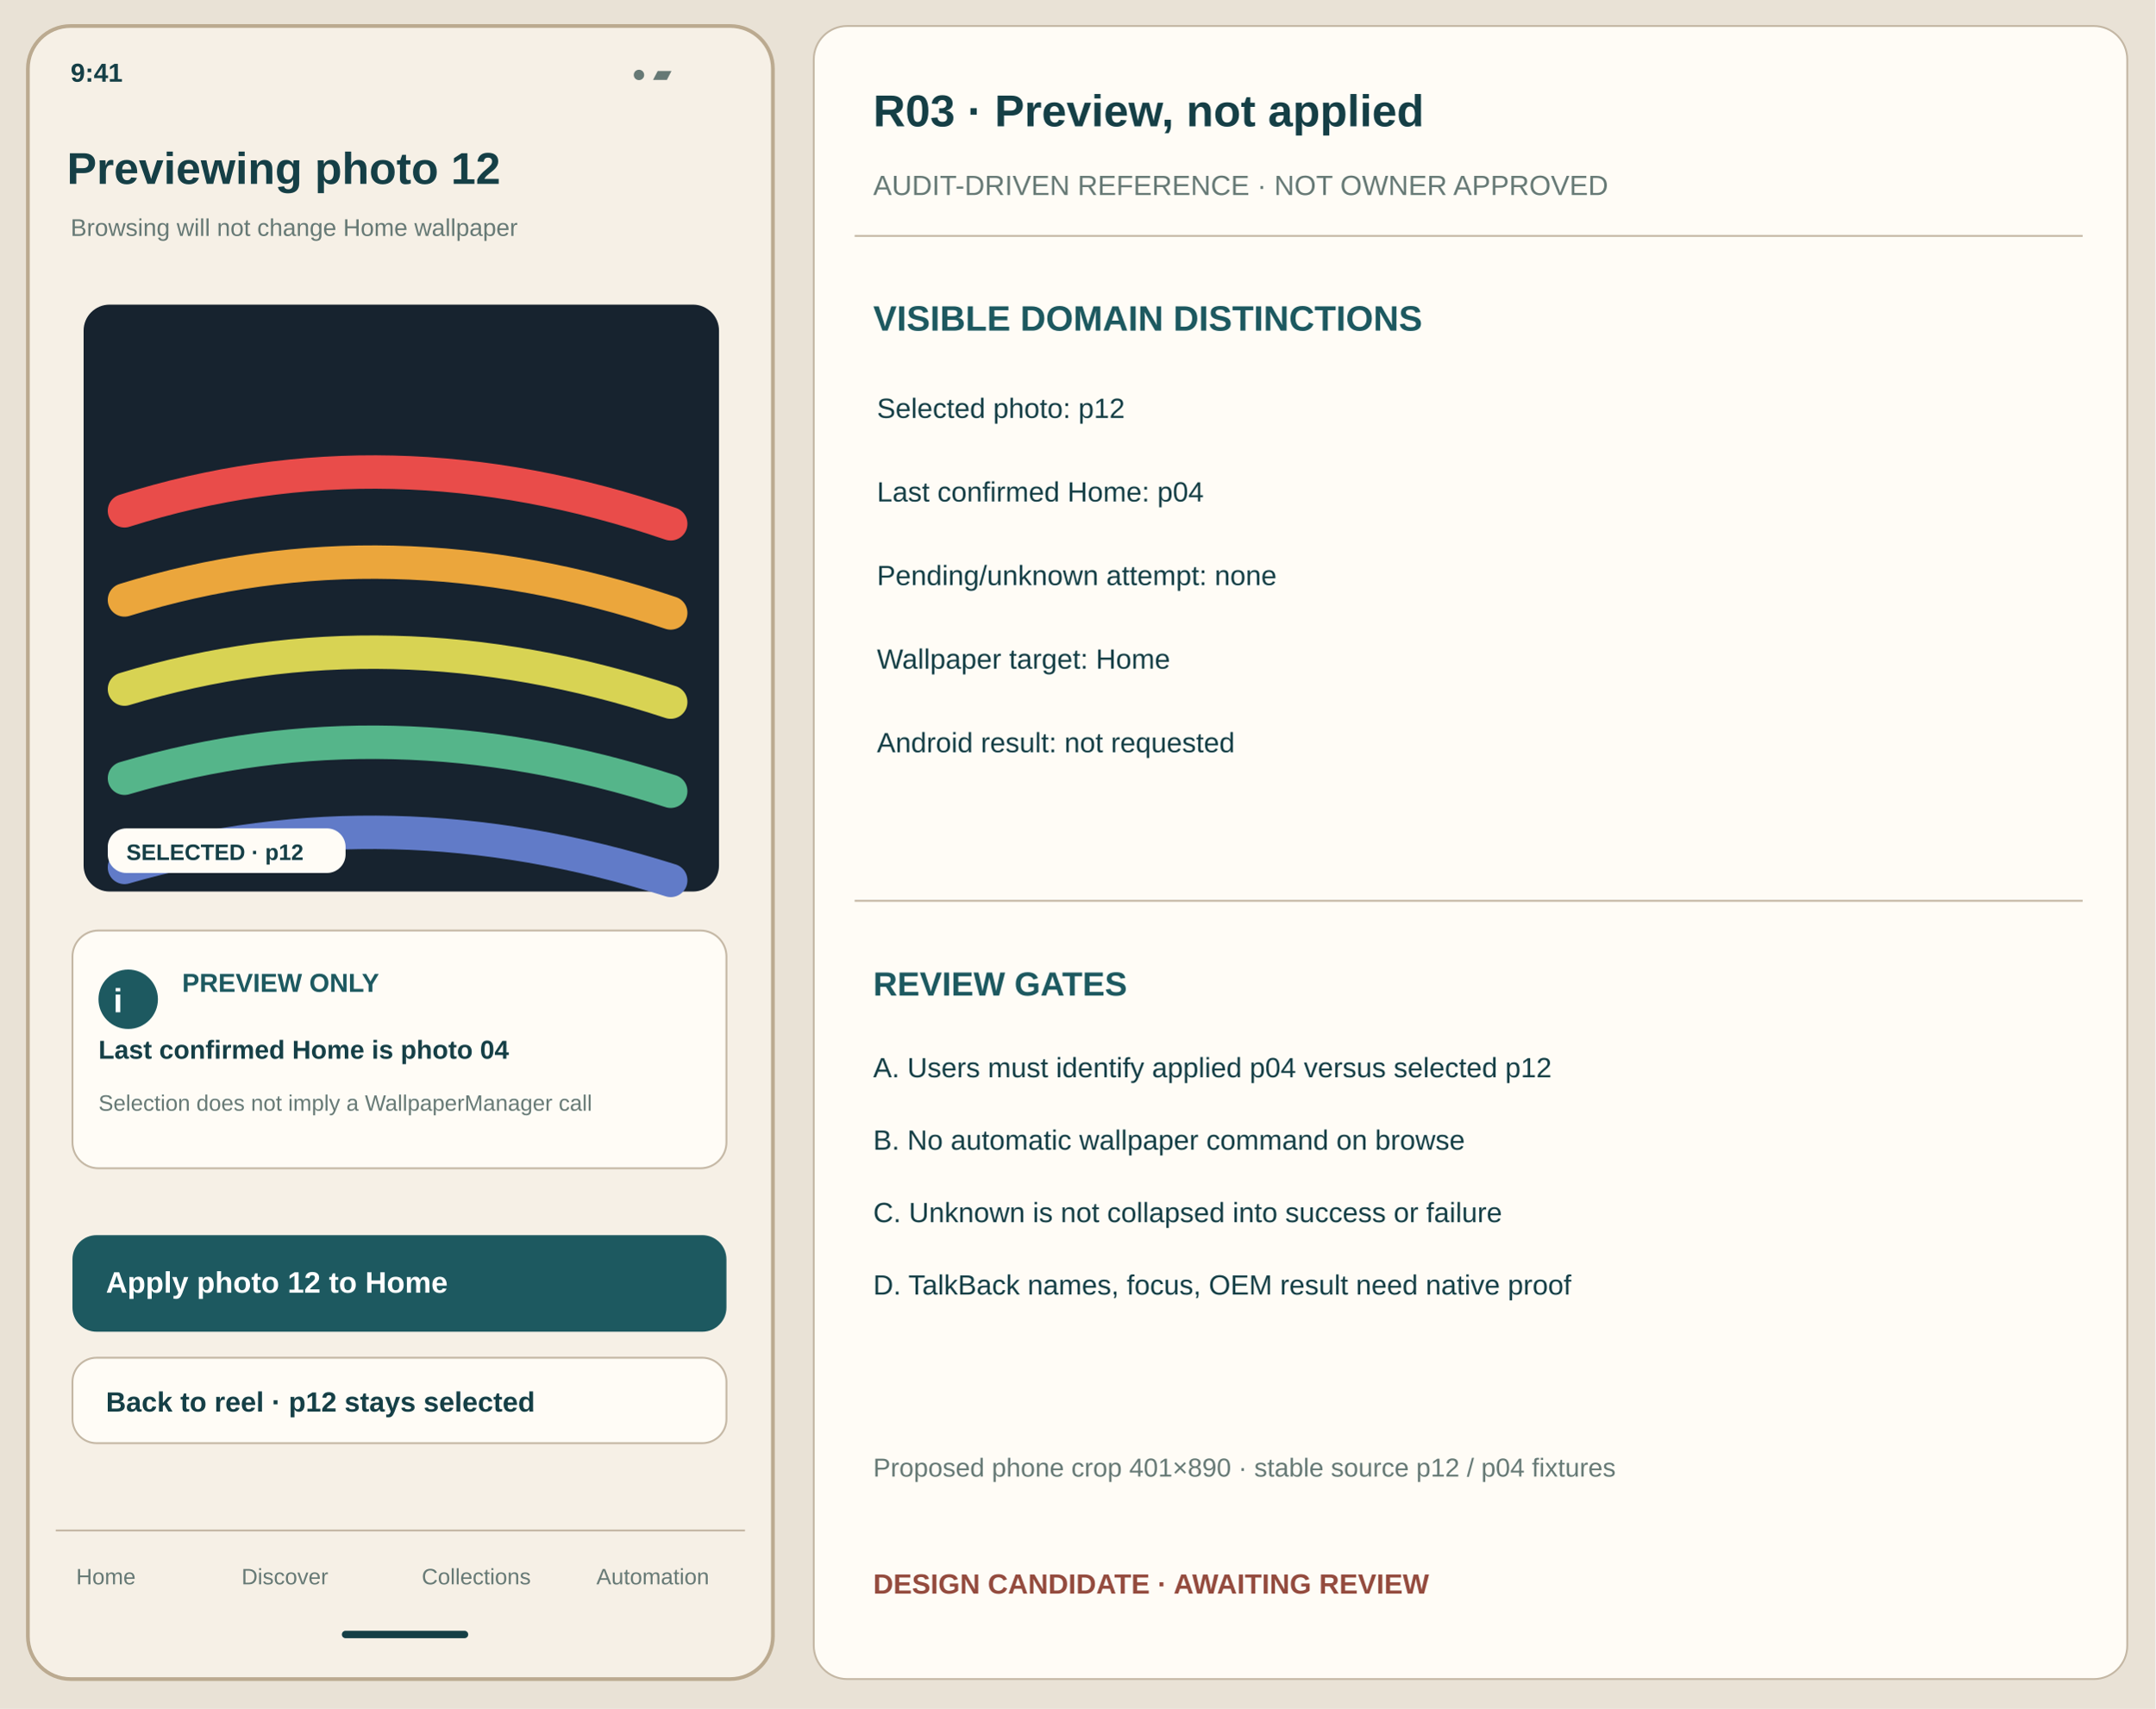
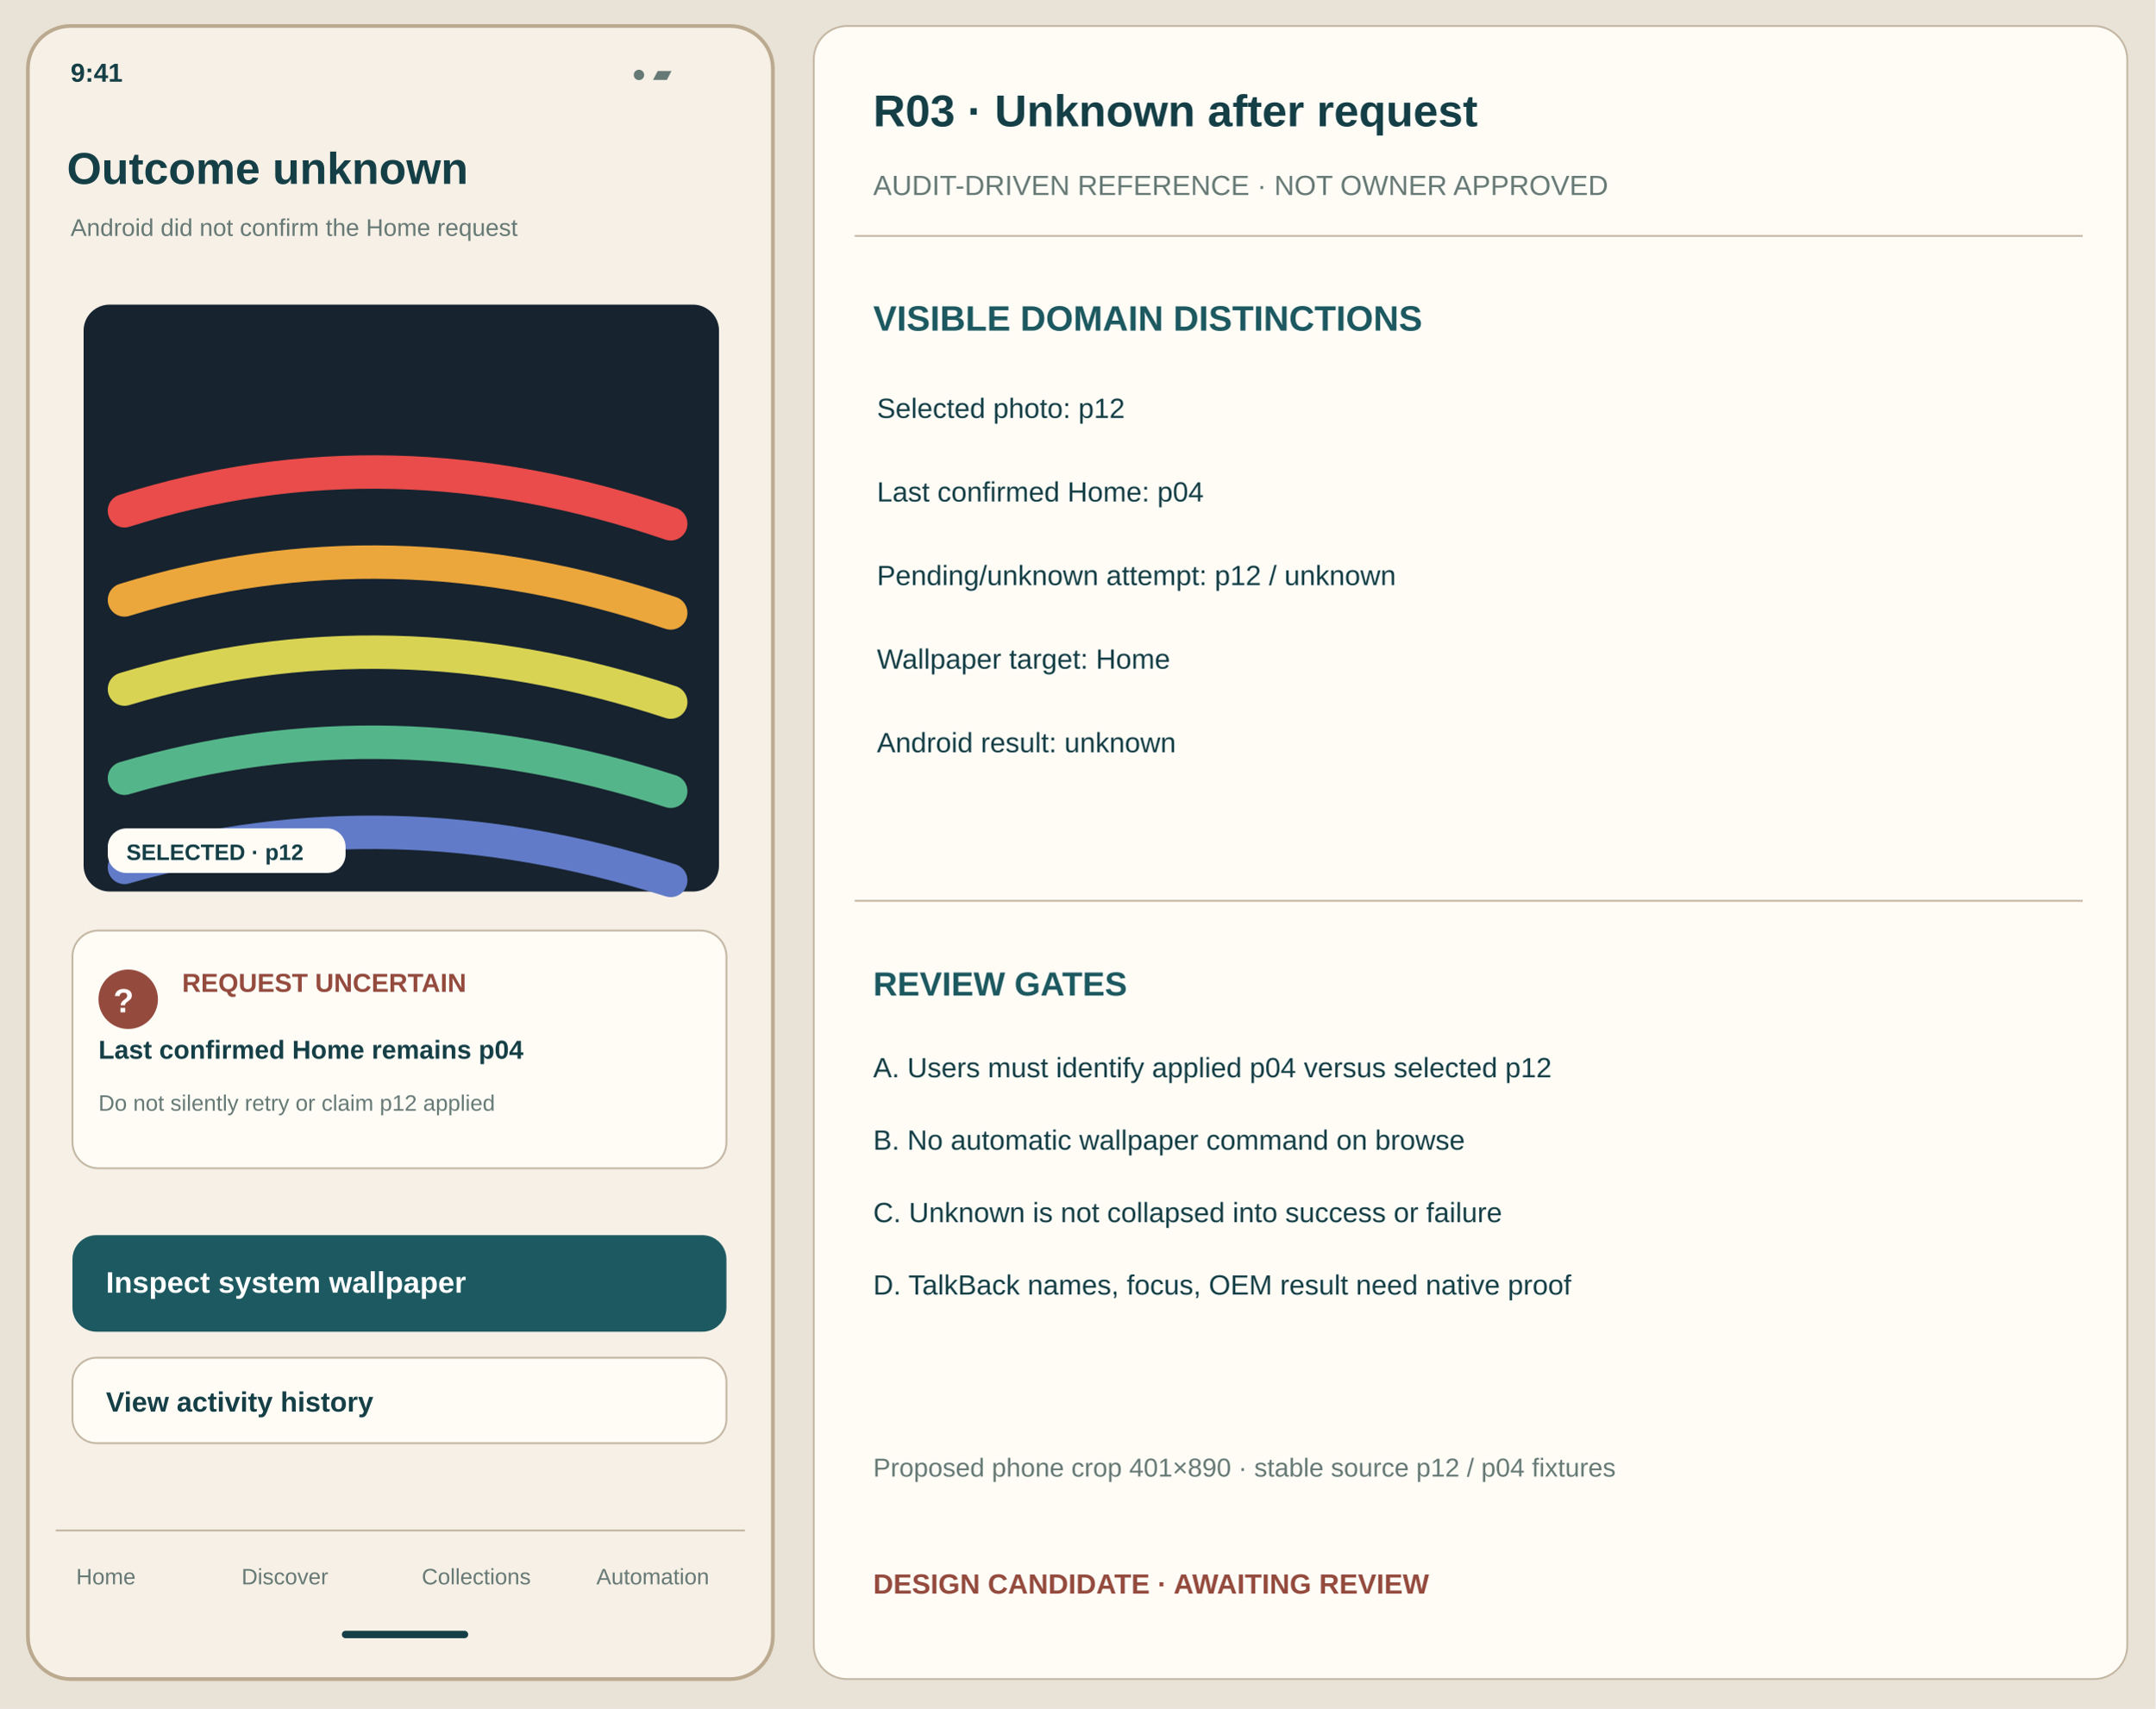
<svg xmlns="http://www.w3.org/2000/svg" width="1160" height="920" viewBox="0 0 1160 920" role="img" aria-label="Glimpse R03 proposed unknown-after-request wallpaper truth state">
  <rect width="1160" height="920" fill="#E9E2D6" />
  <rect x="15" y="14" width="401" height="890" rx="23" fill="#F6F0E6" stroke="#BBAA90" stroke-width="2" />
  <text x="38" y="44" font-family="Arial,sans-serif" font-size="14" fill="#153F46" font-weight="700">9:41</text>
  <text x="340" y="44" font-family="Arial,sans-serif" font-size="13" fill="#667975">● ▰</text>
-   <text x="36" y="99" font-family="Arial,sans-serif" font-size="24" font-weight="700" fill="#153F46">Previewing photo 12</text>
-   <text x="38" y="127" font-family="Arial,sans-serif" font-size="13" fill="#667975">Browsing will not change Home wallpaper</text>
+   <text x="36" y="99" font-family="Arial,sans-serif" font-size="24" font-weight="700" fill="#153F46">Outcome unknown</text>
+   <text x="38" y="127" font-family="Arial,sans-serif" font-size="13" fill="#667975">Android did not confirm the Home request</text>
  <rect x="45" y="164" width="342" height="316" rx="14" fill="#17232F" />
  <path d="M67 275 Q209 230 361 282" stroke="#E94C4A" stroke-width="18" fill="none" stroke-linecap="round" />
  <path d="M67 323 Q209 279 361 330" stroke="#EBA63C" stroke-width="18" fill="none" stroke-linecap="round" />
  <path d="M67 371 Q209 328 361 378" stroke="#D8D353" stroke-width="18" fill="none" stroke-linecap="round" />
  <path d="M67 419 Q209 377 361 426" stroke="#55B58A" stroke-width="18" fill="none" stroke-linecap="round" />
  <path d="M67 467 Q209 426 361 474" stroke="#617BC8" stroke-width="18" fill="none" stroke-linecap="round" />
  <rect x="58" y="446" width="128" height="24" rx="10" fill="#FFFCF6" />
  <text x="68" y="463" font-family="Arial,sans-serif" font-size="12" font-weight="700" fill="#153F46">SELECTED · p12</text>
  <rect x="39" y="501" width="352" height="128" rx="14" fill="#FFFCF6" stroke="#C4B7A4" />
-   <circle cx="69" cy="538" r="16" fill="#1D5960" />
-   <text x="61" y="545" font-size="18" font-family="Arial,sans-serif" font-weight="700" fill="#FFFFFF">i</text>
-   <text x="98" y="534" font-family="Arial,sans-serif" font-size="14" font-weight="700" fill="#1D5960">PREVIEW ONLY</text>
-   <text x="53" y="570" font-family="Arial,sans-serif" font-size="14" font-weight="700" fill="#153F46">Last confirmed Home is photo 04</text>
-   <text x="53" y="598" font-family="Arial,sans-serif" font-size="12" fill="#667975">Selection does not imply a WallpaperManager call</text>
+   <circle cx="69" cy="538" r="16" fill="#944B3E" />
+   <text x="61" y="545" font-size="18" font-family="Arial,sans-serif" font-weight="700" fill="#FFFFFF">?</text>
+   <text x="98" y="534" font-family="Arial,sans-serif" font-size="14" font-weight="700" fill="#944B3E">REQUEST UNCERTAIN</text>
+   <text x="53" y="570" font-family="Arial,sans-serif" font-size="14" font-weight="700" fill="#153F46">Last confirmed Home remains p04</text>
+   <text x="53" y="598" font-family="Arial,sans-serif" font-size="12" fill="#667975">Do not silently retry or claim p12 applied</text>
  <rect x="39" y="665" width="352" height="52" rx="13" fill="#1D5960" />
-   <text x="57" y="696" font-family="Arial,sans-serif" font-size="16" font-weight="700" fill="#FFF">Apply photo 12 to Home</text>
+   <text x="57" y="696" font-family="Arial,sans-serif" font-size="16" font-weight="700" fill="#FFF">Inspect system wallpaper</text>
  <rect x="39" y="731" width="352" height="46" rx="13" fill="#FFFCF6" stroke="#C4B7A4" />
-   <text x="57" y="760" font-family="Arial,sans-serif" font-size="15" font-weight="700" fill="#153F46">Back to reel · p12 stays selected</text>
+   <text x="57" y="760" font-family="Arial,sans-serif" font-size="15" font-weight="700" fill="#153F46">View activity history</text>
  <path d="M30 824 H401" stroke="#C4B7A4" />
  <text x="41" y="853" font-size="12" font-family="Arial,sans-serif" fill="#667975">Home</text>
  <text x="130" y="853" font-size="12" font-family="Arial,sans-serif" fill="#667975">Discover</text>
  <text x="227" y="853" font-size="12" font-family="Arial,sans-serif" fill="#667975">Collections</text>
  <text x="321" y="853" font-size="12" font-family="Arial,sans-serif" fill="#667975">Automation</text>
  <rect x="184" y="878" width="68" height="4" rx="2" fill="#153F46" />
  <rect x="438" y="14" width="707" height="890" rx="18" fill="#FFFCF6" stroke="#C4B7A4" />
-   <text x="470" y="68" font-size="24" font-family="Arial,sans-serif" font-weight="700" fill="#153F46">R03 · Preview, not applied</text>
+   <text x="470" y="68" font-size="24" font-family="Arial,sans-serif" font-weight="700" fill="#153F46">R03 · Unknown after request</text>
  <text x="470" y="105" font-size="15" font-family="Arial,sans-serif" fill="#667975">AUDIT-DRIVEN REFERENCE · NOT OWNER APPROVED</text>
  <path d="M460 127 H1121" stroke="#C4B7A4" />
  <text x="470" y="178" font-size="19" font-family="Arial,sans-serif" font-weight="700" fill="#1D5960">VISIBLE DOMAIN DISTINCTIONS</text>
  <text x="472" y="225" font-family="Arial,sans-serif" font-size="15" fill="#153F46">Selected photo: p12</text>
  <text x="472" y="270" font-family="Arial,sans-serif" font-size="15" fill="#153F46">Last confirmed Home: p04</text>
-   <text x="472" y="315" font-family="Arial,sans-serif" font-size="15" fill="#153F46">Pending/unknown attempt: none</text>
+   <text x="472" y="315" font-family="Arial,sans-serif" font-size="15" fill="#153F46">Pending/unknown attempt: p12 / unknown</text>
  <text x="472" y="360" font-family="Arial,sans-serif" font-size="15" fill="#153F46">Wallpaper target: Home</text>
-   <text x="472" y="405" font-family="Arial,sans-serif" font-size="15" fill="#153F46">Android result: not requested</text>
+   <text x="472" y="405" font-family="Arial,sans-serif" font-size="15" fill="#153F46">Android result: unknown</text>
  <path d="M460 485 H1121" stroke="#C4B7A4" />
  <text x="470" y="536" font-size="18" font-weight="700" font-family="Arial,sans-serif" fill="#1D5960">REVIEW GATES</text>
  <text x="470" y="580" font-size="15" font-family="Arial,sans-serif" fill="#153F46">A. Users must identify applied p04 versus selected p12</text>
  <text x="470" y="619" font-size="15" font-family="Arial,sans-serif" fill="#153F46">B. No automatic wallpaper command on browse</text>
  <text x="470" y="658" font-size="15" font-family="Arial,sans-serif" fill="#153F46">C. Unknown is not collapsed into success or failure</text>
  <text x="470" y="697" font-size="15" font-family="Arial,sans-serif" fill="#153F46">D. TalkBack names, focus, OEM result need native proof</text>
  <text x="470" y="795" font-size="14" font-family="Arial,sans-serif" fill="#667975">Proposed phone crop 401×890 · stable source p12 / p04 fixtures</text>
  <text x="470" y="858" font-size="15" font-weight="700" font-family="Arial,sans-serif" fill="#944B3E">DESIGN CANDIDATE · AWAITING REVIEW</text>
</svg>
